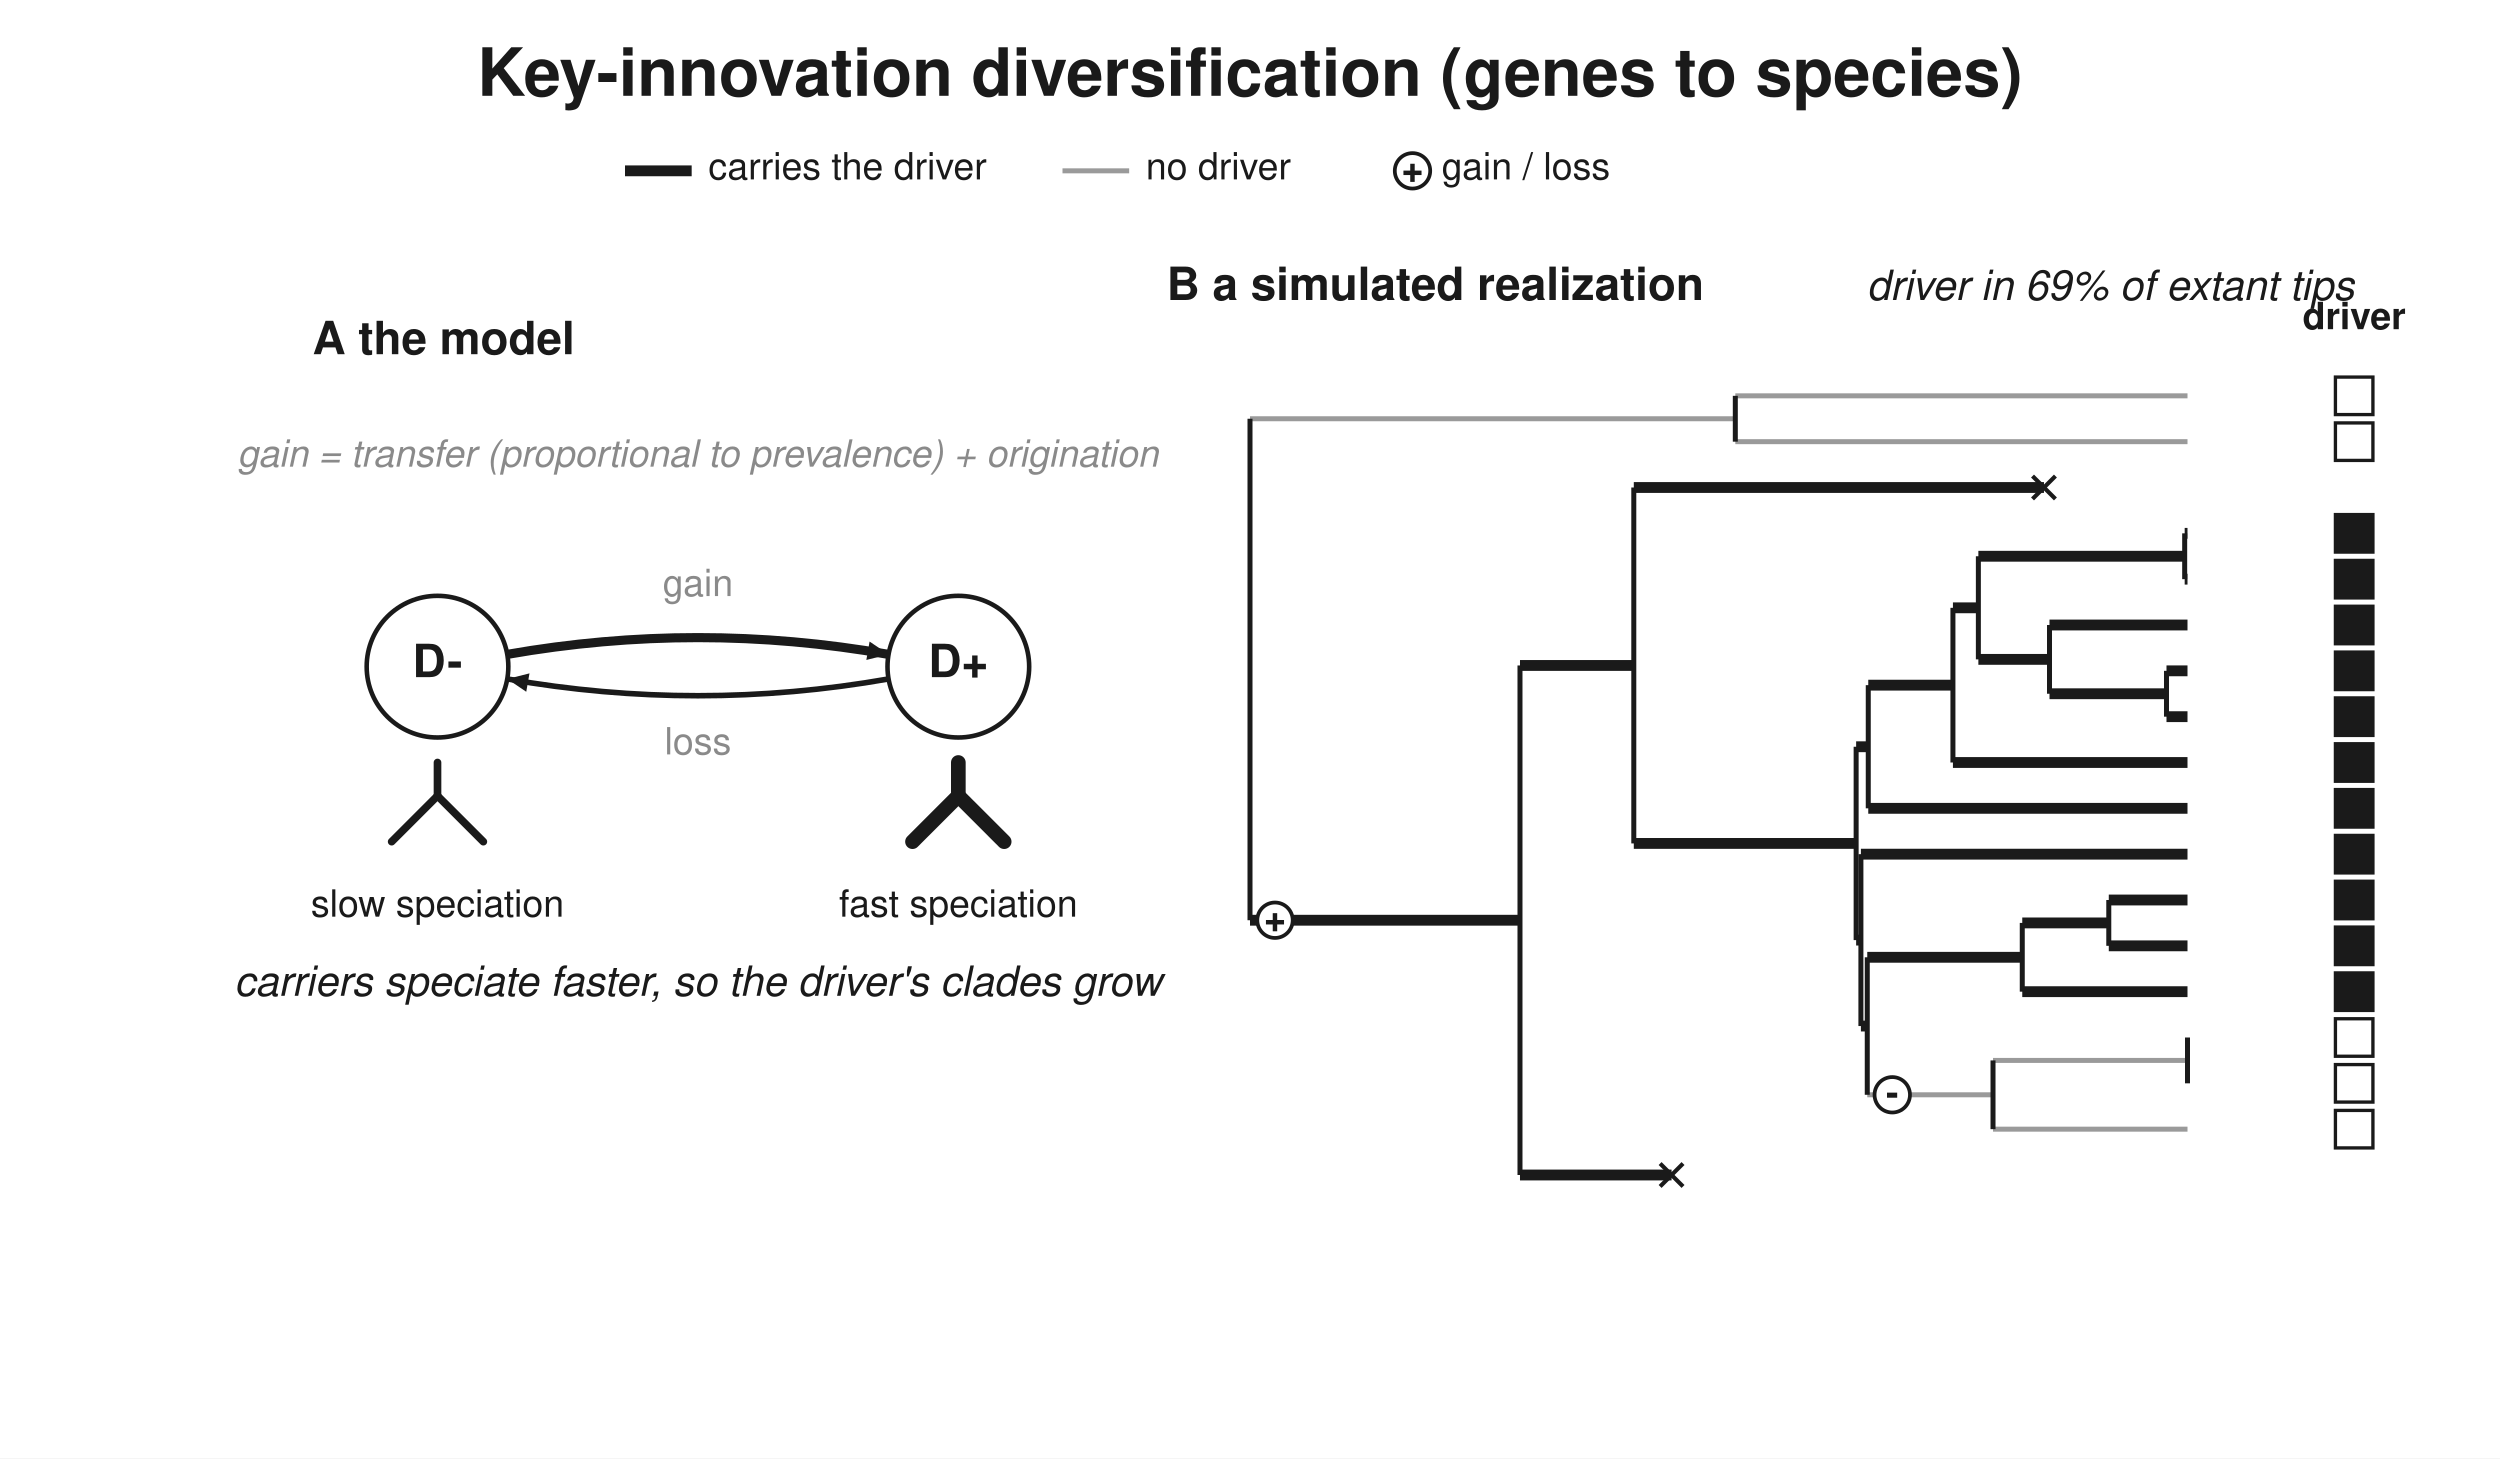
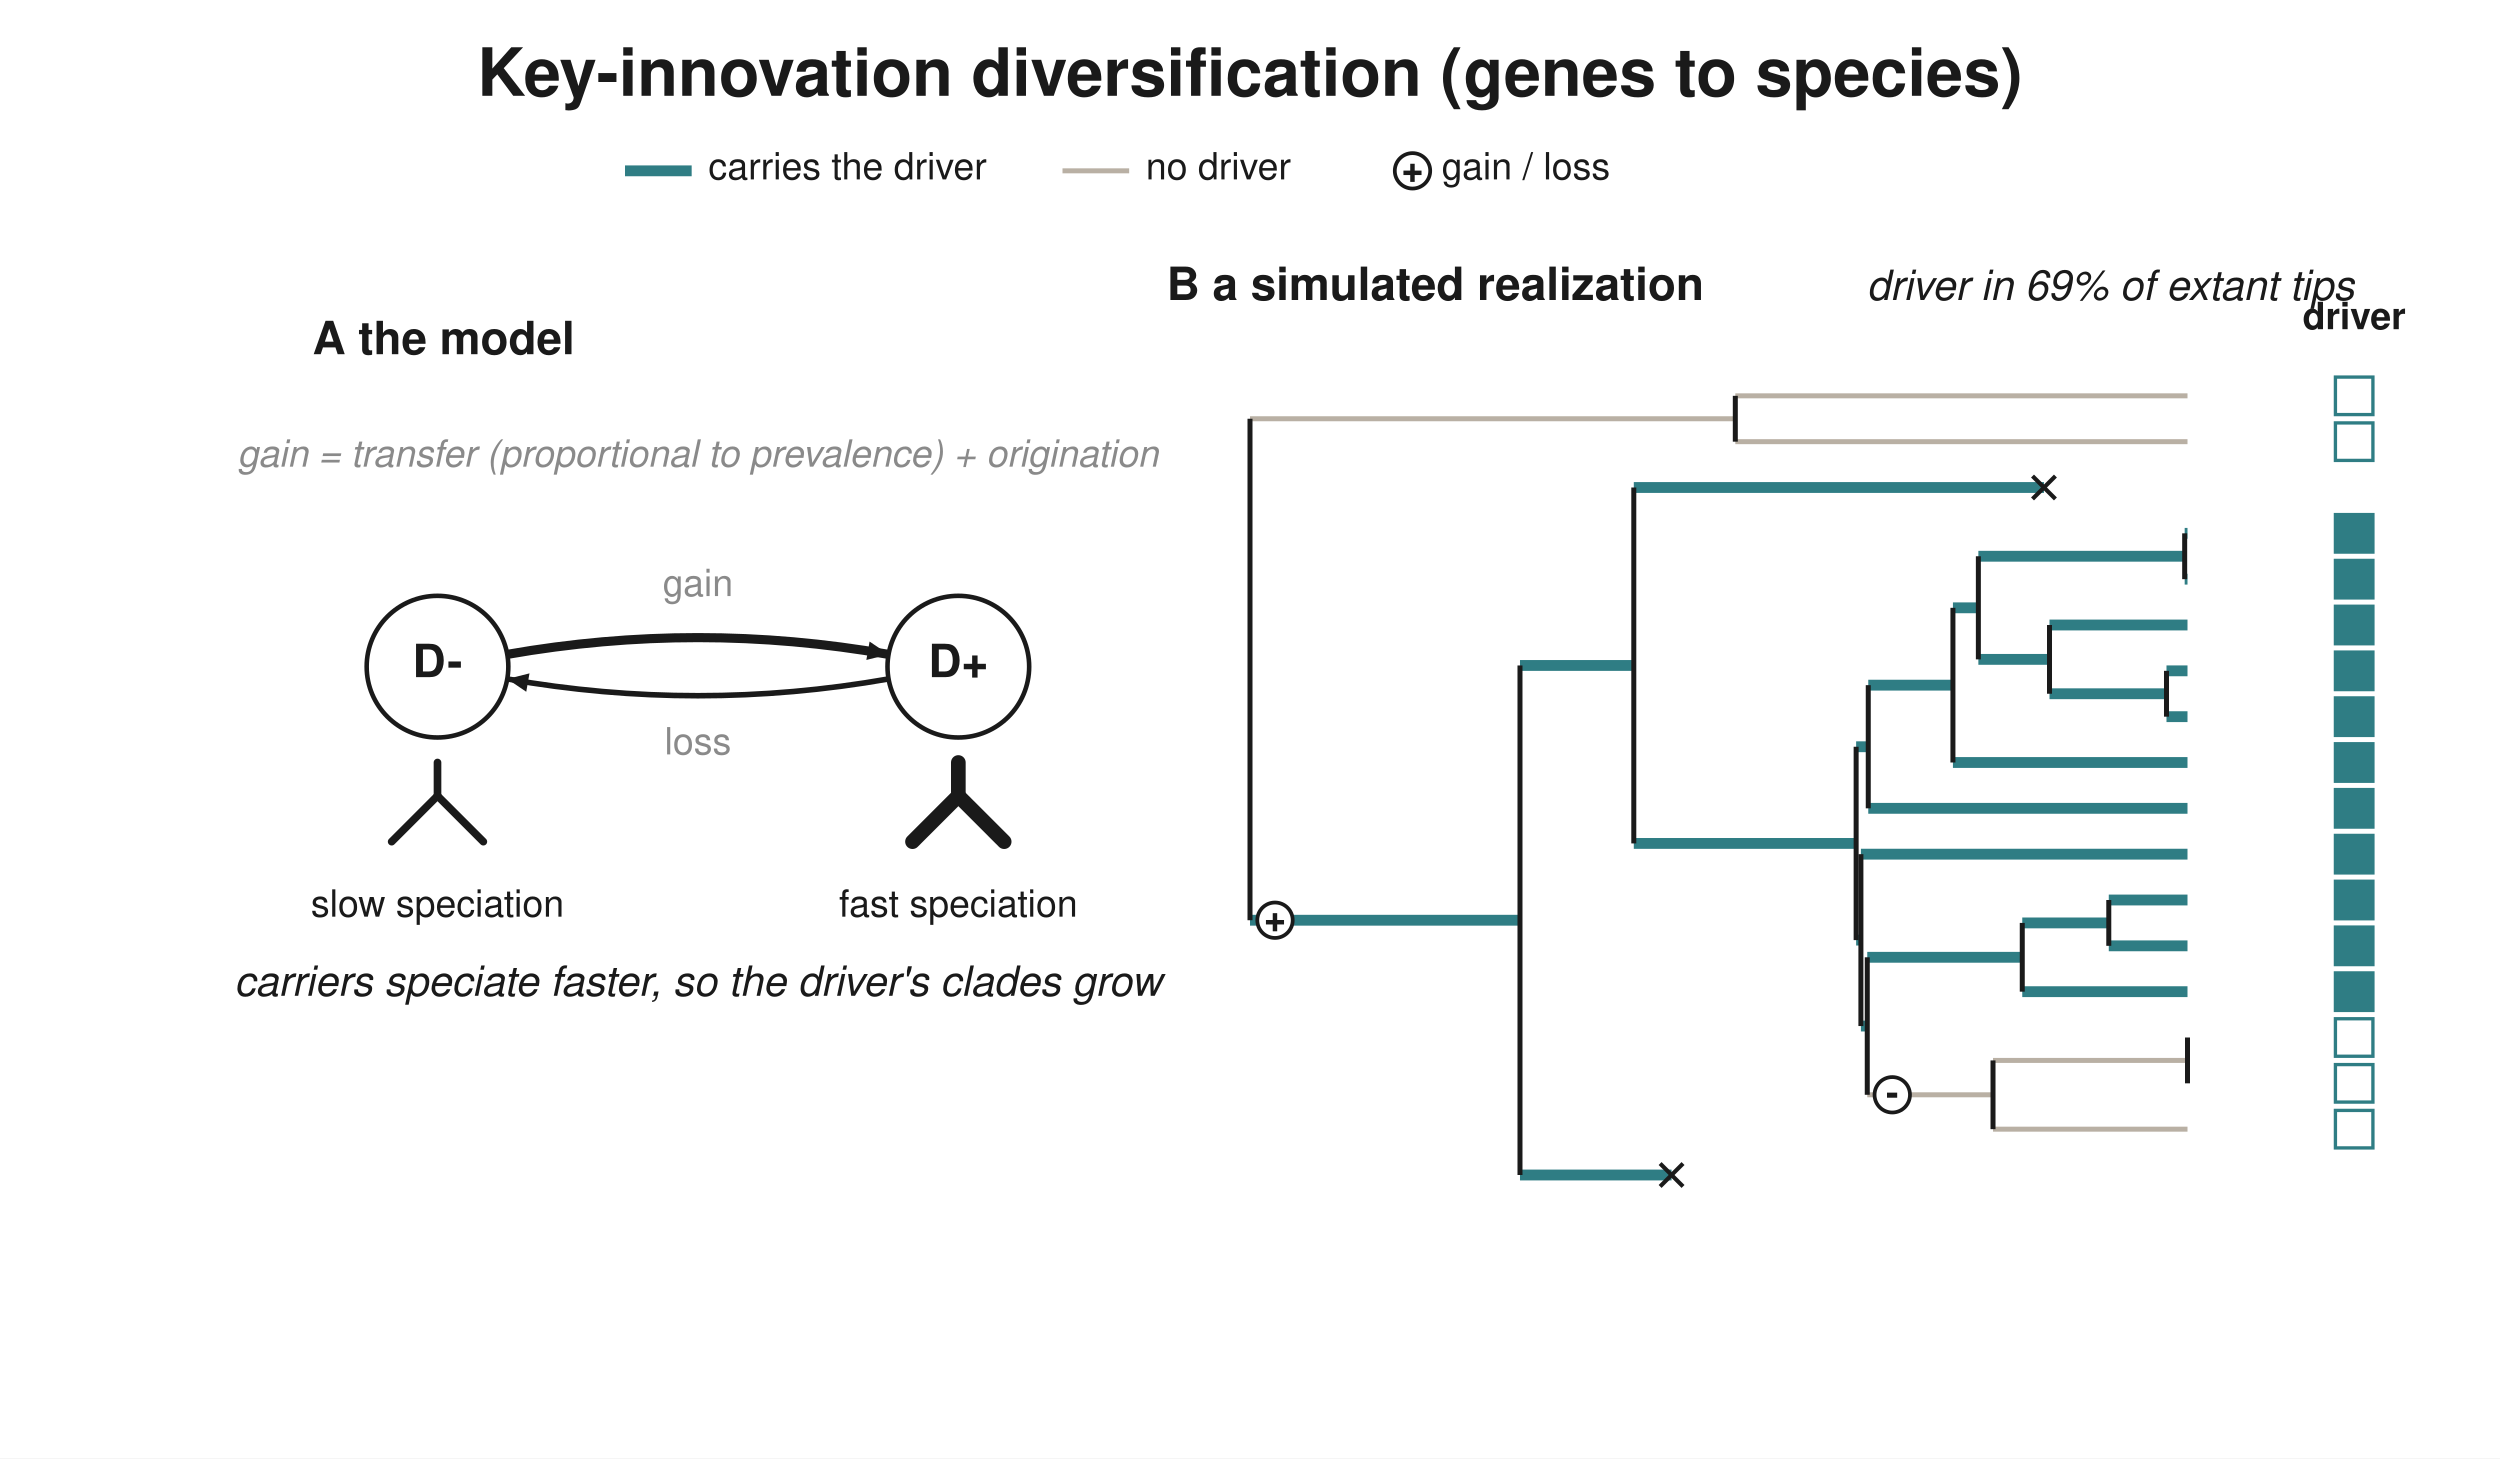
<svg xmlns="http://www.w3.org/2000/svg" width="1200" height="700" viewBox="0 0 1200 700">
  <defs>
</defs>
  <rect x="0" y="0" width="1200" height="700" fill="white" />
  <text x="600.0" y="46" font-size="32" font-family="Helvetica" text-anchor="middle" font-weight="bold" fill="#1a1a1a">Key-innovation diversification (genes to species)</text>
-   <path d="M300.0,82 L332.0,82" stroke="#1a1a1a" stroke-width="5.2" />
+   <path d="M300.0,82 L332.0,82" stroke="#2f7d84" stroke-width="5.2" />
  <text x="340.0" y="82" font-size="18" font-family="Helvetica" text-anchor="start" dominant-baseline="central" fill="#1a1a1a">carries the driver</text>
-   <path d="M510.0,82 L542.0,82" stroke="#9a9a9a" stroke-width="2.4" />
+   <path d="M510.0,82 L542.0,82" stroke="#b9b0a4" stroke-width="2.4" />
  <text x="550.0" y="82" font-size="18" font-family="Helvetica" text-anchor="start" dominant-baseline="central" fill="#1a1a1a">no driver</text>
  <circle cx="678.0" cy="82" r="8.5" fill="white" stroke="#1a1a1a" stroke-width="1.8" />
  <text x="678.0" y="83" font-size="18" font-family="Helvetica" text-anchor="middle" dominant-baseline="central" fill="#1a1a1a" font-weight="bold">+</text>
  <text x="692.0" y="82" font-size="18" font-family="Helvetica" text-anchor="start" dominant-baseline="central" fill="#1a1a1a">gain / loss</text>
  <text x="150" y="170" font-size="22" font-family="Helvetica" text-anchor="start" fill="#1a1a1a" font-weight="bold">A   the model</text>
  <path d="M243.485,314.107 Q335.0,298.0,426.515,314.107" fill="none" stroke="#1a1a1a" stroke-width="4.389" stroke-linecap="round" />
  <path d="M426.515,314.107 L415.845,316.783 L417.4,307.948 Z" fill="#1a1a1a" />
  <text x="335.0" y="282.0" font-size="18" font-family="Helvetica" text-anchor="middle" dominant-baseline="central" fill="#8a8a8a">gain</text>
  <path d="M426.515,325.893 Q335.0,342.0,243.485,325.893" fill="none" stroke="#1a1a1a" stroke-width="2.68" stroke-linecap="round" />
  <path d="M243.485,325.893 L254.155,323.217 L252.6,332.052 Z" fill="#1a1a1a" />
  <text x="335.0" y="358.0" font-size="18" font-family="Helvetica" text-anchor="middle" dominant-baseline="central" fill="#8a8a8a">loss</text>
  <circle cx="210" cy="320" r="34" fill="white" stroke="#1a1a1a" stroke-width="2.2" />
  <text x="210" y="320" font-size="22" font-family="Helvetica" text-anchor="middle" dominant-baseline="central" fill="#1a1a1a" font-weight="bold">D-</text>
  <circle cx="460" cy="320" r="34" fill="white" stroke="#1a1a1a" stroke-width="2.2" />
  <text x="460" y="320" font-size="22" font-family="Helvetica" text-anchor="middle" dominant-baseline="central" fill="#1a1a1a" font-weight="bold">D+</text>
  <path d="M210,366 L210,382" stroke="#1a1a1a" stroke-width="3.68" stroke-linecap="round" />
  <path d="M210,382 L188,404" stroke="#1a1a1a" stroke-width="3.68" stroke-linecap="round" />
  <path d="M210,382 L232,404" stroke="#1a1a1a" stroke-width="3.68" stroke-linecap="round" />
  <path d="M460,366 L460,382" stroke="#1a1a1a" stroke-width="7.04" stroke-linecap="round" />
  <path d="M460,382 L438,404" stroke="#1a1a1a" stroke-width="7.04" stroke-linecap="round" />
  <path d="M460,382 L482,404" stroke="#1a1a1a" stroke-width="7.04" stroke-linecap="round" />
  <text x="210" y="440" font-size="18" font-family="Helvetica" text-anchor="middle" fill="#1a1a1a">slow speciation</text>
  <text x="460" y="440" font-size="18" font-family="Helvetica" text-anchor="middle" fill="#1a1a1a">fast speciation</text>
  <text x="335.0" y="224" font-size="18" font-family="Helvetica" text-anchor="middle" fill="#8a8a8a" font-style="italic">gain = transfer (proportional to prevalence) + origination</text>
  <text x="335.0" y="478" font-size="20" font-family="Helvetica" text-anchor="middle" fill="#1a1a1a" font-style="italic">carriers speciate faster, so the driver's clades grow</text>
  <text x="560" y="144" font-size="22" font-family="Helvetica" text-anchor="start" fill="#1a1a1a" font-weight="bold">B   a simulated realization</text>
  <text x="1130" y="144" font-size="20" font-family="Helvetica" text-anchor="end" fill="#1a1a1a" font-style="italic">driver in 69% of extant tips</text>
-   <path d="M600.0,201.0 L832.949,201.0" stroke="#9a9a9a" stroke-width="2.4" stroke-linecap="butt" />
-   <path d="M600.0,441.711 L729.594,441.711" stroke="#1a1a1a" stroke-width="5.2" stroke-linecap="butt" />
+   <path d="M600.0,201.0 L832.949,201.0" stroke="#b9b0a4" stroke-width="2.4" stroke-linecap="butt" />
+   <path d="M600.0,441.711 L729.594,441.711" stroke="#2f7d84" stroke-width="5.2" stroke-linecap="butt" />
  <circle cx="612.0" cy="441.711" r="8.5" fill="white" stroke="#1a1a1a" stroke-width="1.8" />
  <text x="612.0" y="442.711" font-size="18" font-family="Helvetica" text-anchor="middle" dominant-baseline="central" fill="#1a1a1a" font-weight="bold">+</text>
-   <path d="M832.949,190.0 L1050.0,190.0" stroke="#9a9a9a" stroke-width="2.4" stroke-linecap="butt" />
-   <path d="M832.949,212.0 L1050.0,212.0" stroke="#9a9a9a" stroke-width="2.4" stroke-linecap="butt" />
-   <path d="M729.594,319.422 L784.223,319.422" stroke="#1a1a1a" stroke-width="5.2" stroke-linecap="butt" />
-   <path d="M729.594,564.0 L802.349,564.0" stroke="#1a1a1a" stroke-width="5.2" stroke-linecap="butt" />
+   <path d="M832.949,190.0 L1050.0,190.0" stroke="#b9b0a4" stroke-width="2.4" stroke-linecap="butt" />
+   <path d="M832.949,212.0 L1050.0,212.0" stroke="#b9b0a4" stroke-width="2.4" stroke-linecap="butt" />
+   <path d="M729.594,319.422 L784.223,319.422" stroke="#2f7d84" stroke-width="5.2" stroke-linecap="butt" />
+   <path d="M729.594,564.0 L802.349,564.0" stroke="#2f7d84" stroke-width="5.2" stroke-linecap="butt" />
  <path d="M796.849,558.5 L807.849,569.5" stroke="#1a1a1a" stroke-width="2.0" />
  <path d="M796.849,569.5 L807.849,558.5" stroke="#1a1a1a" stroke-width="2.0" />
-   <path d="M784.223,234.0 L981.106,234.0" stroke="#1a1a1a" stroke-width="5.2" stroke-linecap="butt" />
+   <path d="M784.223,234.0 L981.106,234.0" stroke="#2f7d84" stroke-width="5.2" stroke-linecap="butt" />
  <path d="M975.606,228.5 L986.606,239.5" stroke="#1a1a1a" stroke-width="2.0" />
  <path d="M975.606,239.5 L986.606,228.5" stroke="#1a1a1a" stroke-width="2.0" />
-   <path d="M784.223,404.844 L890.944,404.844" stroke="#1a1a1a" stroke-width="5.2" stroke-linecap="butt" />
-   <path d="M890.944,358.438 L896.766,358.438" stroke="#1a1a1a" stroke-width="5.2" stroke-linecap="butt" />
-   <path d="M890.944,451.25 L893.235,451.25" stroke="#1a1a1a" stroke-width="5.2" stroke-linecap="butt" />
-   <path d="M896.766,328.875 L937.406,328.875" stroke="#1a1a1a" stroke-width="5.2" stroke-linecap="butt" />
-   <path d="M896.766,388.0 L1050.0,388.0" stroke="#1a1a1a" stroke-width="5.2" stroke-linecap="butt" />
-   <path d="M893.235,410.0 L1050.0,410.0" stroke="#1a1a1a" stroke-width="5.2" stroke-linecap="butt" />
-   <path d="M893.235,492.5 L896.285,492.5" stroke="#1a1a1a" stroke-width="5.2" stroke-linecap="butt" />
-   <path d="M937.406,291.75 L949.614,291.75" stroke="#1a1a1a" stroke-width="5.2" stroke-linecap="butt" />
-   <path d="M937.406,366.0 L1050.0,366.0" stroke="#1a1a1a" stroke-width="5.2" stroke-linecap="butt" />
-   <path d="M896.285,459.5 L970.686,459.5" stroke="#1a1a1a" stroke-width="5.2" stroke-linecap="butt" />
-   <path d="M896.285,525.5 L956.645,525.5" stroke="#9a9a9a" stroke-width="2.4" stroke-linecap="butt" />
+   <path d="M784.223,404.844 L890.944,404.844" stroke="#2f7d84" stroke-width="5.2" stroke-linecap="butt" />
+   <path d="M890.944,358.438 L896.766,358.438" stroke="#2f7d84" stroke-width="5.2" stroke-linecap="butt" />
+   <path d="M890.944,451.25 L893.235,451.25" stroke="#2f7d84" stroke-width="5.2" stroke-linecap="butt" />
+   <path d="M896.766,328.875 L937.406,328.875" stroke="#2f7d84" stroke-width="5.2" stroke-linecap="butt" />
+   <path d="M896.766,388.0 L1050.0,388.0" stroke="#2f7d84" stroke-width="5.2" stroke-linecap="butt" />
+   <path d="M893.235,410.0 L1050.0,410.0" stroke="#2f7d84" stroke-width="5.2" stroke-linecap="butt" />
+   <path d="M893.235,492.5 L896.285,492.5" stroke="#2f7d84" stroke-width="5.2" stroke-linecap="butt" />
+   <path d="M937.406,291.75 L949.614,291.75" stroke="#2f7d84" stroke-width="5.2" stroke-linecap="butt" />
+   <path d="M937.406,366.0 L1050.0,366.0" stroke="#2f7d84" stroke-width="5.2" stroke-linecap="butt" />
+   <path d="M896.285,459.5 L970.686,459.5" stroke="#2f7d84" stroke-width="5.2" stroke-linecap="butt" />
+   <path d="M896.285,525.5 L956.645,525.5" stroke="#b9b0a4" stroke-width="2.4" stroke-linecap="butt" />
  <circle cx="908.285" cy="525.5" r="8.5" fill="white" stroke="#1a1a1a" stroke-width="1.8" />
  <text x="908.285" y="526.5" font-size="18" font-family="Helvetica" text-anchor="middle" dominant-baseline="central" fill="#1a1a1a" font-weight="bold">-</text>
-   <path d="M949.614,267.0 L1048.646,267.0" stroke="#1a1a1a" stroke-width="5.2" stroke-linecap="butt" />
-   <path d="M949.614,316.5 L983.761,316.5" stroke="#1a1a1a" stroke-width="5.2" stroke-linecap="butt" />
-   <path d="M970.686,443.0 L1012.215,443.0" stroke="#1a1a1a" stroke-width="5.2" stroke-linecap="butt" />
-   <path d="M970.686,476.0 L1050.0,476.0" stroke="#1a1a1a" stroke-width="5.2" stroke-linecap="butt" />
-   <path d="M956.645,509.0 L1050.0,509.0" stroke="#9a9a9a" stroke-width="2.4" stroke-linecap="butt" />
-   <path d="M956.645,542.0 L1050.0,542.0" stroke="#9a9a9a" stroke-width="2.4" stroke-linecap="butt" />
-   <path d="M1048.646,256.0 L1050.0,256.0" stroke="#1a1a1a" stroke-width="5.2" stroke-linecap="butt" />
-   <path d="M1048.646,278.0 L1050.0,278.0" stroke="#1a1a1a" stroke-width="5.2" stroke-linecap="butt" />
-   <path d="M983.761,300.0 L1050.0,300.0" stroke="#1a1a1a" stroke-width="5.2" stroke-linecap="butt" />
-   <path d="M983.761,333.0 L1039.916,333.0" stroke="#1a1a1a" stroke-width="5.2" stroke-linecap="butt" />
-   <path d="M1012.215,432.0 L1050.0,432.0" stroke="#1a1a1a" stroke-width="5.2" stroke-linecap="butt" />
-   <path d="M1012.215,454.0 L1050.0,454.0" stroke="#1a1a1a" stroke-width="5.2" stroke-linecap="butt" />
-   <path d="M1050.0,498.0 L1050.0,498.0" stroke="#9a9a9a" stroke-width="2.4" stroke-linecap="butt" />
-   <path d="M1050.0,520.0 L1050.0,520.0" stroke="#9a9a9a" stroke-width="2.4" stroke-linecap="butt" />
-   <path d="M1039.916,322.0 L1050.0,322.0" stroke="#1a1a1a" stroke-width="5.2" stroke-linecap="butt" />
-   <path d="M1039.916,344.0 L1050.0,344.0" stroke="#1a1a1a" stroke-width="5.2" stroke-linecap="butt" />
+   <path d="M949.614,267.0 L1048.646,267.0" stroke="#2f7d84" stroke-width="5.2" stroke-linecap="butt" />
+   <path d="M949.614,316.5 L983.761,316.5" stroke="#2f7d84" stroke-width="5.2" stroke-linecap="butt" />
+   <path d="M970.686,443.0 L1012.215,443.0" stroke="#2f7d84" stroke-width="5.2" stroke-linecap="butt" />
+   <path d="M970.686,476.0 L1050.0,476.0" stroke="#2f7d84" stroke-width="5.2" stroke-linecap="butt" />
+   <path d="M956.645,509.0 L1050.0,509.0" stroke="#b9b0a4" stroke-width="2.4" stroke-linecap="butt" />
+   <path d="M956.645,542.0 L1050.0,542.0" stroke="#b9b0a4" stroke-width="2.4" stroke-linecap="butt" />
+   <path d="M1048.646,256.0 L1050.0,256.0" stroke="#2f7d84" stroke-width="5.2" stroke-linecap="butt" />
+   <path d="M1048.646,278.0 L1050.0,278.0" stroke="#2f7d84" stroke-width="5.2" stroke-linecap="butt" />
+   <path d="M983.761,300.0 L1050.0,300.0" stroke="#2f7d84" stroke-width="5.2" stroke-linecap="butt" />
+   <path d="M983.761,333.0 L1039.916,333.0" stroke="#2f7d84" stroke-width="5.2" stroke-linecap="butt" />
+   <path d="M1012.215,432.0 L1050.0,432.0" stroke="#2f7d84" stroke-width="5.2" stroke-linecap="butt" />
+   <path d="M1012.215,454.0 L1050.0,454.0" stroke="#2f7d84" stroke-width="5.2" stroke-linecap="butt" />
+   <path d="M1050.0,498.0 L1050.0,498.0" stroke="#b9b0a4" stroke-width="2.4" stroke-linecap="butt" />
+   <path d="M1050.0,520.0 L1050.0,520.0" stroke="#b9b0a4" stroke-width="2.4" stroke-linecap="butt" />
+   <path d="M1039.916,322.0 L1050.0,322.0" stroke="#2f7d84" stroke-width="5.2" stroke-linecap="butt" />
+   <path d="M1039.916,344.0 L1050.0,344.0" stroke="#2f7d84" stroke-width="5.2" stroke-linecap="butt" />
  <path d="M832.949,190.0 L832.949,212.0" stroke="#1a1a1a" stroke-width="2.4" />
  <path d="M1048.646,256.0 L1048.646,278.0" stroke="#1a1a1a" stroke-width="2.4" />
  <path d="M1039.916,322.0 L1039.916,344.0" stroke="#1a1a1a" stroke-width="2.4" />
  <path d="M983.761,300.0 L983.761,333.0" stroke="#1a1a1a" stroke-width="2.4" />
  <path d="M949.614,267.0 L949.614,316.5" stroke="#1a1a1a" stroke-width="2.4" />
  <path d="M937.406,291.75 L937.406,366.0" stroke="#1a1a1a" stroke-width="2.4" />
  <path d="M896.766,328.875 L896.766,388.0" stroke="#1a1a1a" stroke-width="2.4" />
  <path d="M1012.215,432.0 L1012.215,454.0" stroke="#1a1a1a" stroke-width="2.4" />
  <path d="M970.686,443.0 L970.686,476.0" stroke="#1a1a1a" stroke-width="2.4" />
  <path d="M1050.0,498.0 L1050.0,520.0" stroke="#1a1a1a" stroke-width="2.4" />
  <path d="M956.645,509.0 L956.645,542.0" stroke="#1a1a1a" stroke-width="2.4" />
  <path d="M896.285,459.5 L896.285,525.5" stroke="#1a1a1a" stroke-width="2.4" />
  <path d="M893.235,410.0 L893.235,492.5" stroke="#1a1a1a" stroke-width="2.4" />
  <path d="M890.944,358.438 L890.944,451.25" stroke="#1a1a1a" stroke-width="2.4" />
  <path d="M784.223,234.0 L784.223,404.844" stroke="#1a1a1a" stroke-width="2.4" />
  <path d="M729.594,319.422 L729.594,564.0" stroke="#1a1a1a" stroke-width="2.4" />
  <path d="M600.0,201.0 L600.0,441.711" stroke="#1a1a1a" stroke-width="2.4" />
  <text x="1130" y="158" font-size="18" font-family="Helvetica" text-anchor="middle" fill="#1a1a1a" font-weight="bold">driver</text>
-   <rect x="1121" y="181.0" width="18" height="18" fill="white" stroke="#1a1a1a" stroke-width="1.6" />
-   <rect x="1121" y="203.0" width="18" height="18" fill="white" stroke="#1a1a1a" stroke-width="1.6" />
-   <rect x="1121" y="247.0" width="18" height="18" fill="#1a1a1a" stroke="#1a1a1a" stroke-width="1.6" />
-   <rect x="1121" y="269.0" width="18" height="18" fill="#1a1a1a" stroke="#1a1a1a" stroke-width="1.6" />
-   <rect x="1121" y="291.0" width="18" height="18" fill="#1a1a1a" stroke="#1a1a1a" stroke-width="1.6" />
-   <rect x="1121" y="313.0" width="18" height="18" fill="#1a1a1a" stroke="#1a1a1a" stroke-width="1.6" />
-   <rect x="1121" y="335.0" width="18" height="18" fill="#1a1a1a" stroke="#1a1a1a" stroke-width="1.6" />
-   <rect x="1121" y="357.0" width="18" height="18" fill="#1a1a1a" stroke="#1a1a1a" stroke-width="1.6" />
-   <rect x="1121" y="379.0" width="18" height="18" fill="#1a1a1a" stroke="#1a1a1a" stroke-width="1.6" />
-   <rect x="1121" y="401.0" width="18" height="18" fill="#1a1a1a" stroke="#1a1a1a" stroke-width="1.6" />
-   <rect x="1121" y="423.0" width="18" height="18" fill="#1a1a1a" stroke="#1a1a1a" stroke-width="1.6" />
-   <rect x="1121" y="445.0" width="18" height="18" fill="#1a1a1a" stroke="#1a1a1a" stroke-width="1.6" />
-   <rect x="1121" y="467.0" width="18" height="18" fill="#1a1a1a" stroke="#1a1a1a" stroke-width="1.6" />
-   <rect x="1121" y="489.0" width="18" height="18" fill="white" stroke="#1a1a1a" stroke-width="1.6" />
-   <rect x="1121" y="511.0" width="18" height="18" fill="white" stroke="#1a1a1a" stroke-width="1.6" />
-   <rect x="1121" y="533.0" width="18" height="18" fill="white" stroke="#1a1a1a" stroke-width="1.6" />
+   <rect x="1121" y="181.0" width="18" height="18" fill="white" stroke="#2f7d84" stroke-width="1.6" />
+   <rect x="1121" y="203.0" width="18" height="18" fill="white" stroke="#2f7d84" stroke-width="1.6" />
+   <rect x="1121" y="247.0" width="18" height="18" fill="#2f7d84" stroke="#2f7d84" stroke-width="1.6" />
+   <rect x="1121" y="269.0" width="18" height="18" fill="#2f7d84" stroke="#2f7d84" stroke-width="1.6" />
+   <rect x="1121" y="291.0" width="18" height="18" fill="#2f7d84" stroke="#2f7d84" stroke-width="1.6" />
+   <rect x="1121" y="313.0" width="18" height="18" fill="#2f7d84" stroke="#2f7d84" stroke-width="1.6" />
+   <rect x="1121" y="335.0" width="18" height="18" fill="#2f7d84" stroke="#2f7d84" stroke-width="1.6" />
+   <rect x="1121" y="357.0" width="18" height="18" fill="#2f7d84" stroke="#2f7d84" stroke-width="1.6" />
+   <rect x="1121" y="379.0" width="18" height="18" fill="#2f7d84" stroke="#2f7d84" stroke-width="1.6" />
+   <rect x="1121" y="401.0" width="18" height="18" fill="#2f7d84" stroke="#2f7d84" stroke-width="1.6" />
+   <rect x="1121" y="423.0" width="18" height="18" fill="#2f7d84" stroke="#2f7d84" stroke-width="1.6" />
+   <rect x="1121" y="445.0" width="18" height="18" fill="#2f7d84" stroke="#2f7d84" stroke-width="1.6" />
+   <rect x="1121" y="467.0" width="18" height="18" fill="#2f7d84" stroke="#2f7d84" stroke-width="1.6" />
+   <rect x="1121" y="489.0" width="18" height="18" fill="white" stroke="#2f7d84" stroke-width="1.6" />
+   <rect x="1121" y="511.0" width="18" height="18" fill="white" stroke="#2f7d84" stroke-width="1.6" />
+   <rect x="1121" y="533.0" width="18" height="18" fill="white" stroke="#2f7d84" stroke-width="1.6" />
</svg>
